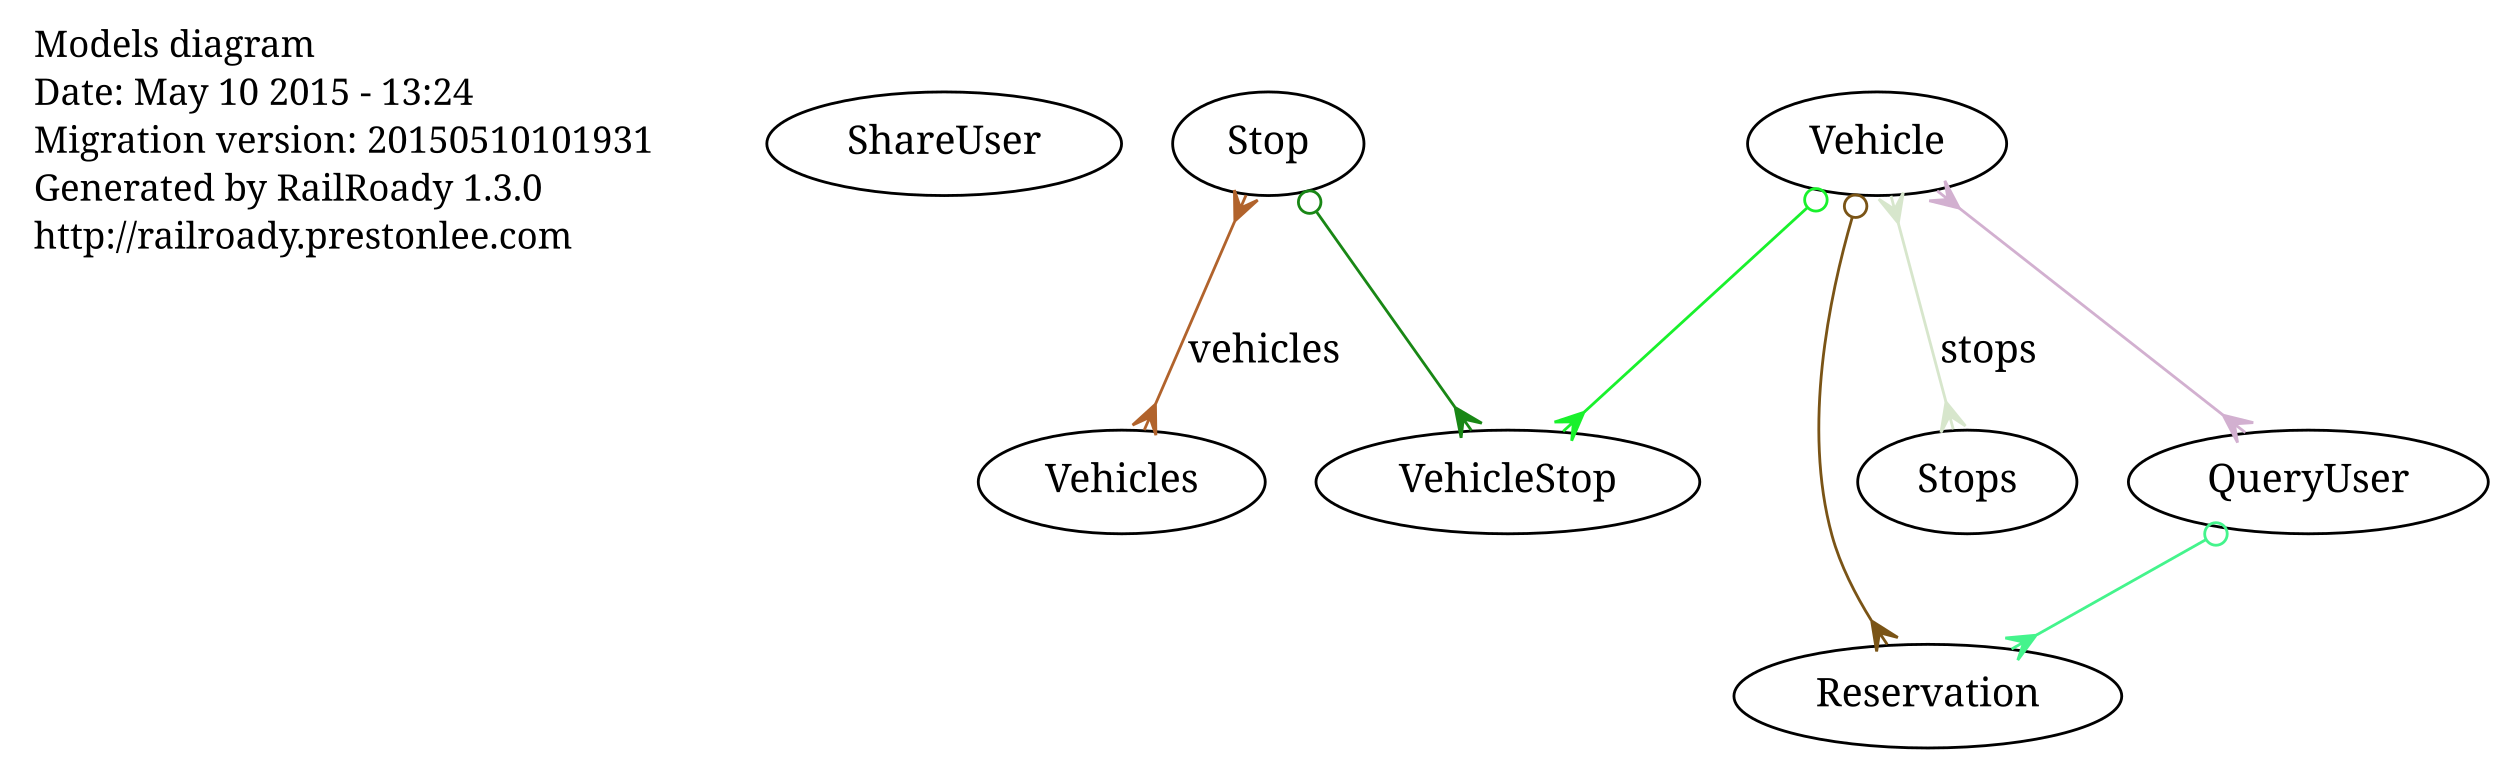
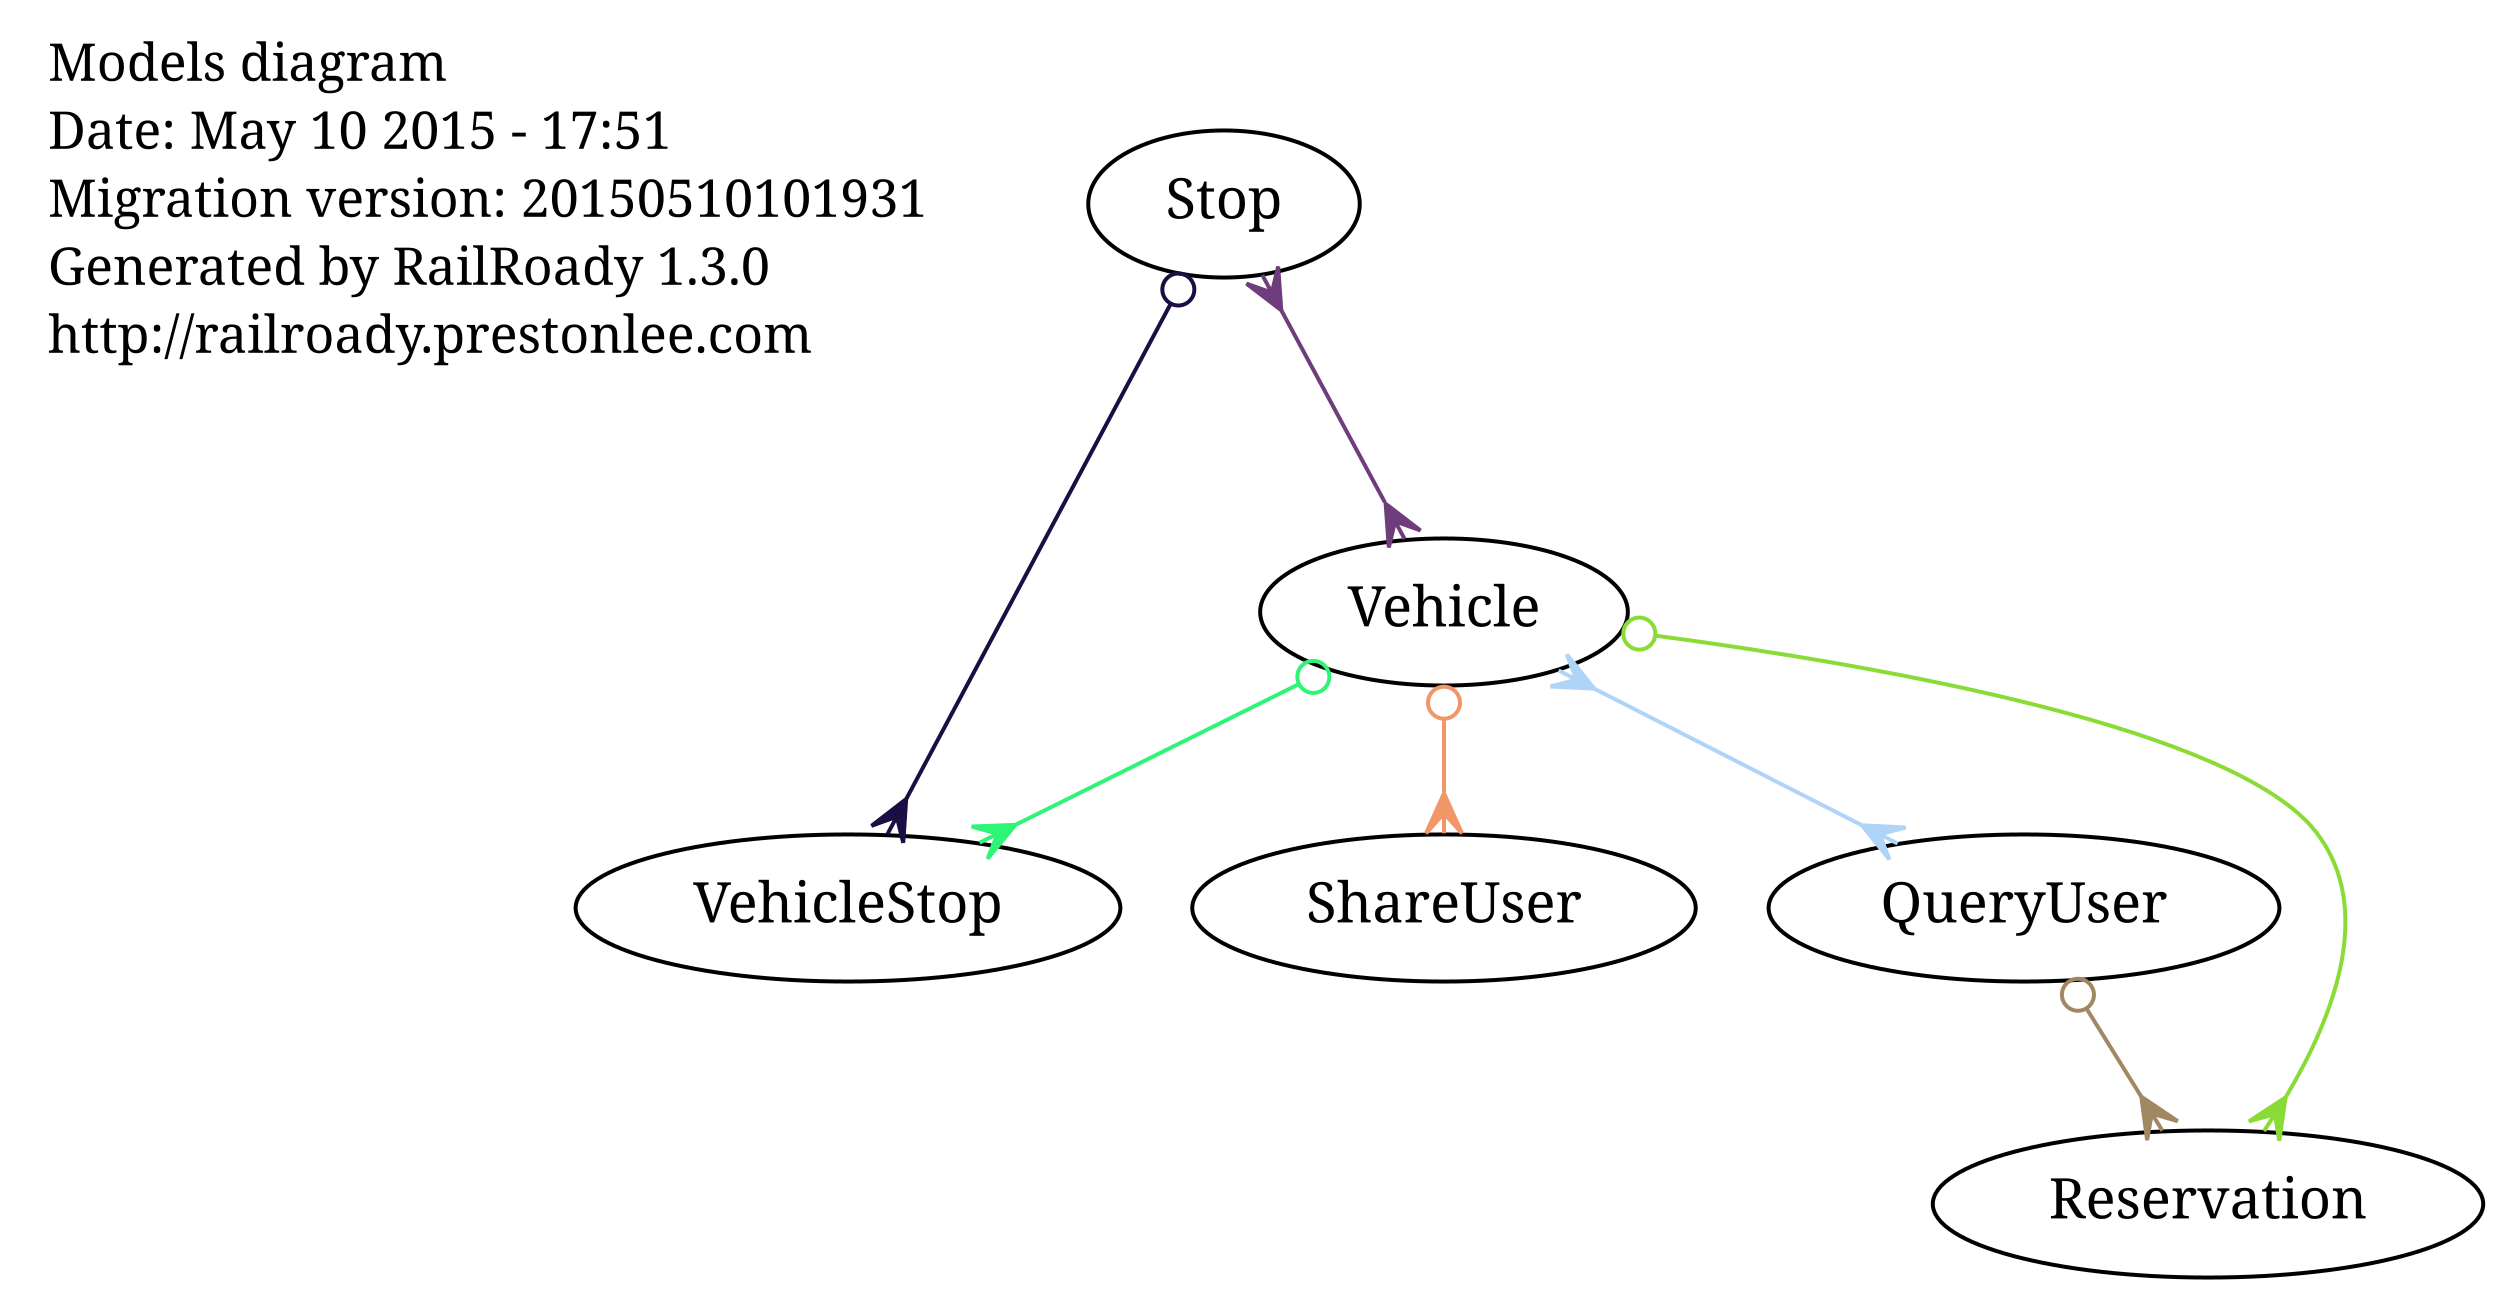
- <svg xmlns="http://www.w3.org/2000/svg" width="887pt" height="270pt" viewBox="0.00 0.00 887.00 270.00">
-   <g id="graph1" class="graph" transform="scale(1 1) rotate(0) translate(4 266)">
-     <polygon fill="white" stroke="white" points="-4,5 -4,-266 884,-266 884,5 -4,5" />
+ <svg xmlns="http://www.w3.org/2000/svg" width="625pt" height="324pt" viewBox="0.00 0.00 625.00 324.00">
+   <g id="graph1" class="graph" transform="scale(1 1) rotate(0) translate(4 320)">
+     <polygon fill="white" stroke="white" points="-4,5 -4,-320 622,-320 622,5 -4,5" />
    <g id="node1" class="node">
-       <text text-anchor="start" x="8" y="-245.8" font-family="Times Roman,serif" font-size="13.00">Models diagram</text>
-       <text text-anchor="start" x="8" y="-228.8" font-family="Times Roman,serif" font-size="13.00">Date: May 10 2015 - 13:24</text>
-       <text text-anchor="start" x="8" y="-211.8" font-family="Times Roman,serif" font-size="13.00">Migration version: 20150510101931</text>
-       <text text-anchor="start" x="8" y="-194.8" font-family="Times Roman,serif" font-size="13.00">Generated by RailRoady 1.3.0</text>
-       <text text-anchor="start" x="8" y="-177.8" font-family="Times Roman,serif" font-size="13.00">http://railroady.prestonlee.com</text>
+       <text text-anchor="start" x="8" y="-299.8" font-family="Times Roman,serif" font-size="13.00">Models diagram</text>
+       <text text-anchor="start" x="8" y="-282.8" font-family="Times Roman,serif" font-size="13.00">Date: May 10 2015 - 17:51</text>
+       <text text-anchor="start" x="8" y="-265.8" font-family="Times Roman,serif" font-size="13.00">Migration version: 20150510101931</text>
+       <text text-anchor="start" x="8" y="-248.8" font-family="Times Roman,serif" font-size="13.00">Generated by RailRoady 1.3.0</text>
+       <text text-anchor="start" x="8" y="-231.8" font-family="Times Roman,serif" font-size="13.00">http://railroady.prestonlee.com</text>
    </g>
    <g id="node2" class="node">
-       <ellipse fill="none" stroke="black" cx="331" cy="-215" rx="62.932" ry="18.385" />
-       <text text-anchor="middle" x="331" y="-211.4" font-family="Times Roman,serif" font-size="14.00">ShareUser</text>
+       <ellipse fill="none" stroke="black" cx="357" cy="-93" rx="62.932" ry="18.385" />
+       <text text-anchor="middle" x="357" y="-89.4" font-family="Times Roman,serif" font-size="14.00">ShareUser</text>
    </g>
    <g id="node3" class="node">
-       <ellipse fill="none" stroke="black" cx="446" cy="-215" rx="33.941" ry="18.385" />
-       <text text-anchor="middle" x="446" y="-211.4" font-family="Times Roman,serif" font-size="14.00">Stop</text>
+       <ellipse fill="none" stroke="black" cx="302" cy="-269" rx="33.941" ry="18.385" />
+       <text text-anchor="middle" x="302" y="-265.4" font-family="Times Roman,serif" font-size="14.00">Stop</text>
+     </g>
+     <g id="node4" class="node">
+       <ellipse fill="none" stroke="black" cx="357" cy="-167" rx="45.962" ry="18.385" />
+       <text text-anchor="middle" x="357" y="-163.4" font-family="Times Roman,serif" font-size="14.00">Vehicle</text>
+     </g>
+     <g id="edge4" class="edge">
+       <path fill="none" stroke="#6f3c7c" d="M316.353,-242.382C324.303,-227.638 334.171,-209.337 342.193,-194.46" />
+       <polygon fill="#6f3c7c" stroke="#6f3c7c" points="316.326,-242.431 307.619,-249.097 313.953,-246.832 311.58,-251.233 311.58,-251.233 311.58,-251.233 313.953,-246.832 315.541,-253.369 316.326,-242.431 316.326,-242.431" />
+       <polygon fill="#6f3c7c" stroke="#6f3c7c" points="342.413,-194.052 351.12,-187.386 344.786,-189.651 347.159,-185.25 347.159,-185.25 347.159,-185.25 344.786,-189.651 343.198,-183.114 342.413,-194.052 342.413,-194.052" />
    </g>
    <g id="node5" class="node">
-       <ellipse fill="none" stroke="black" cx="531" cy="-95" rx="68.089" ry="18.385" />
-       <text text-anchor="middle" x="531" y="-91.4" font-family="Times Roman,serif" font-size="14.00">VehicleStop</text>
+       <ellipse fill="none" stroke="black" cx="208" cy="-93" rx="68.089" ry="18.385" />
+       <text text-anchor="middle" x="208" y="-89.4" font-family="Times Roman,serif" font-size="14.00">VehicleStop</text>
    </g>
    <g id="edge2" class="edge">
-       <path fill="none" stroke="#198715" d="M463.128,-190.819C477.332,-170.767 497.499,-142.296 512.157,-121.602" />
-       <ellipse fill="none" stroke="#198715" cx="460.672" cy="-194.287" rx="4" ry="4" />
-       <polygon fill="#198715" stroke="#198715" points="512.288,-121.417 521.74,-115.858 515.178,-117.337 518.068,-113.257 518.068,-113.257 518.068,-113.257 515.178,-117.337 514.396,-110.656 512.288,-121.417 512.288,-121.417" />
+       <path fill="none" stroke="#1c0d43" d="M288.638,-243.982C271.159,-211.256 240.642,-154.116 222.58,-120.3" />
+       <ellipse fill="none" stroke="#1c0d43" cx="290.585" cy="-247.627" rx="4" ry="4" />
+       <polygon fill="#1c0d43" stroke="#1c0d43" points="222.549,-120.24 221.807,-109.3 220.193,-115.83 217.838,-111.42 217.838,-111.42 217.838,-111.42 220.193,-115.83 213.868,-113.54 222.549,-120.24 222.549,-120.24" />
    </g>
-     <g id="node10" class="node">
-       <ellipse fill="none" stroke="black" cx="394" cy="-95" rx="50.912" ry="18.385" />
-       <text text-anchor="middle" x="394" y="-91.4" font-family="Times Roman,serif" font-size="14.00">Vehicles</text>
-     </g>
-     <g id="edge4" class="edge">
-       <path fill="none" stroke="#b1632c" d="M434.014,-187.34C425.596,-167.915 414.384,-142.04 405.97,-122.623" />
-       <polygon fill="#b1632c" stroke="#b1632c" points="434.126,-187.599 433.973,-198.564 436.114,-192.187 438.102,-196.775 438.102,-196.775 438.102,-196.775 436.114,-192.187 442.231,-194.985 434.126,-187.599 434.126,-187.599" />
-       <polygon fill="#b1632c" stroke="#b1632c" points="405.948,-122.572 406.101,-111.608 403.96,-117.985 401.972,-113.397 401.972,-113.397 401.972,-113.397 403.96,-117.985 397.843,-115.186 405.948,-122.572 405.948,-122.572" />
-       <text text-anchor="middle" x="444.5" y="-137.4" font-family="Times Roman,serif" font-size="14.00">vehicles</text>
-     </g>
-     <g id="node4" class="node">
-       <ellipse fill="none" stroke="black" cx="662" cy="-215" rx="45.962" ry="18.385" />
-       <text text-anchor="middle" x="662" y="-211.4" font-family="Times Roman,serif" font-size="14.00">Vehicle</text>
+     <g id="edge12" class="edge">
+       <path fill="none" stroke="#f09669" d="M357,-140.309C357,-134.377 357,-128.061 357,-122.04" />
+       <ellipse fill="none" stroke="#f09669" cx="357" cy="-144.327" rx="4" ry="4" />
+       <polygon fill="#f09669" stroke="#f09669" points="357,-121.667 361.5,-111.667 357,-116.667 357,-111.667 357,-111.667 357,-111.667 357,-116.667 352.5,-111.667 357,-121.667 357,-121.667" />
    </g>
    <g id="edge10" class="edge">
-       <path fill="none" stroke="#19f12c" d="M637.141,-192.229C614.555,-171.539 581.309,-141.084 558.061,-119.789" />
-       <ellipse fill="none" stroke="#19f12c" cx="640.281" cy="-195.105" rx="4" ry="4" />
-       <polygon fill="#19f12c" stroke="#19f12c" points="557.964,-119.7 553.63,-109.627 554.277,-116.322 550.59,-112.945 550.59,-112.945 550.59,-112.945 554.277,-116.322 547.55,-116.263 557.964,-119.7 557.964,-119.7" />
+       <path fill="none" stroke="#2ef576" d="M320.618,-148.931C299.314,-138.351 272.319,-124.944 250.099,-113.908" />
+       <ellipse fill="none" stroke="#2ef576" cx="324.335" cy="-150.777" rx="4" ry="4" />
+       <polygon fill="#2ef576" stroke="#2ef576" points="249.856,-113.788 242.901,-105.309 245.378,-111.564 240.9,-109.339 240.9,-109.339 240.9,-109.339 245.378,-111.564 238.898,-113.37 249.856,-113.788 249.856,-113.788" />
    </g>
    <g id="node6" class="node">
-       <ellipse fill="none" stroke="black" cx="815" cy="-95" rx="63.848" ry="18.385" />
-       <text text-anchor="middle" x="815" y="-91.4" font-family="Times Roman,serif" font-size="14.00">QueryUser</text>
+       <ellipse fill="none" stroke="black" cx="502" cy="-93" rx="63.848" ry="18.385" />
+       <text text-anchor="middle" x="502" y="-89.4" font-family="Times Roman,serif" font-size="14.00">QueryUser</text>
    </g>
    <g id="edge8" class="edge">
-       <path fill="none" stroke="#d2b0d0" d="M691.172,-192.12C717.964,-171.107 757.511,-140.089 784.664,-118.793" />
-       <polygon fill="#d2b0d0" stroke="#d2b0d0" points="691.143,-192.143 680.497,-194.774 687.208,-195.229 683.274,-198.315 683.274,-198.315 683.274,-198.315 687.208,-195.229 686.051,-201.855 691.143,-192.143 691.143,-192.143" />
-       <polygon fill="#d2b0d0" stroke="#d2b0d0" points="784.797,-118.689 795.443,-116.058 788.731,-115.603 792.665,-112.517 792.665,-112.517 792.665,-112.517 788.731,-115.603 789.888,-108.976 784.797,-118.689 784.797,-118.689" />
+       <path fill="none" stroke="#afd4f8" d="M394.641,-147.79C415.13,-137.334 440.493,-124.39 461.422,-113.709" />
+       <polygon fill="#afd4f8" stroke="#afd4f8" points="394.554,-147.834 383.602,-148.372 390.101,-150.107 385.647,-152.38 385.647,-152.38 385.647,-152.38 390.101,-150.107 387.693,-156.388 394.554,-147.834 394.554,-147.834" />
+       <polygon fill="#afd4f8" stroke="#afd4f8" points="461.485,-113.677 472.437,-113.139 465.938,-111.404 470.392,-109.131 470.392,-109.131 470.392,-109.131 465.938,-111.404 468.346,-105.123 461.485,-113.677 461.485,-113.677" />
    </g>
    <g id="node7" class="node">
-       <ellipse fill="none" stroke="black" cx="680" cy="-19" rx="68.798" ry="18.385" />
-       <text text-anchor="middle" x="680" y="-15.4" font-family="Times Roman,serif" font-size="14.00">Reservation</text>
+       <ellipse fill="none" stroke="black" cx="548" cy="-19" rx="68.798" ry="18.385" />
+       <text text-anchor="middle" x="548" y="-15.4" font-family="Times Roman,serif" font-size="14.00">Reservation</text>
    </g>
    <g id="edge6" class="edge">
-       <path fill="none" stroke="#7a5416" d="M653.159,-188.839C644.939,-160.553 635.427,-114.366 646,-76 648.893,-65.502 654.283,-54.988 659.933,-45.9" />
-       <ellipse fill="none" stroke="#7a5416" cx="654.373" cy="-192.839" rx="4" ry="4" />
-       <polygon fill="#7a5416" stroke="#7a5416" points="660.075,-45.684 669.341,-39.82 662.83,-41.512 665.586,-37.34 665.586,-37.34 665.586,-37.34 662.83,-41.512 661.831,-34.86 660.075,-45.684 660.075,-45.684" />
-     </g>
-     <g id="node15" class="node">
-       <ellipse fill="none" stroke="black" cx="694" cy="-95" rx="38.891" ry="18.385" />
-       <text text-anchor="middle" x="694" y="-91.4" font-family="Times Roman,serif" font-size="14.00">Stops</text>
-     </g>
-     <g id="edge12" class="edge">
-       <path fill="none" stroke="#d7e6cc" d="M669.515,-186.818C674.612,-167.706 681.324,-142.533 686.432,-123.38" />
-       <polygon fill="#d7e6cc" stroke="#d7e6cc" points="669.507,-186.851 662.582,-195.353 668.218,-191.682 666.93,-196.513 666.93,-196.513 666.93,-196.513 668.218,-191.682 671.278,-197.672 669.507,-186.851 669.507,-186.851" />
-       <polygon fill="#d7e6cc" stroke="#d7e6cc" points="686.435,-123.368 693.36,-114.865 687.723,-118.537 689.012,-113.706 689.012,-113.706 689.012,-113.706 687.723,-118.537 684.664,-112.546 686.435,-123.368 686.435,-123.368" />
-       <text text-anchor="middle" x="701.5" y="-137.4" font-family="Times Roman,serif" font-size="14.00">stops</text>
+       <path fill="none" stroke="#8bdb36" d="M409.823,-161.087C467.662,-153.398 554.896,-137.806 575,-112 589.874,-92.908 579.483,-65.881 567.537,-45.88" />
+       <ellipse fill="none" stroke="#8bdb36" cx="405.834" cy="-161.605" rx="4" ry="4" />
+       <polygon fill="#8bdb36" stroke="#8bdb36" points="567.403,-45.669 565.818,-34.818 564.714,-41.453 562.025,-37.238 562.025,-37.238 562.025,-37.238 564.714,-41.453 558.231,-39.658 567.403,-45.669 567.403,-45.669" />
    </g>
    <g id="edge14" class="edge">
-       <path fill="none" stroke="#44f48c" d="M778.611,-74.515C760.058,-64.07 737.491,-51.365 718.63,-40.747" />
-       <ellipse fill="none" stroke="#44f48c" cx="782.221" cy="-76.547" rx="4" ry="4" />
-       <polygon fill="#44f48c" stroke="#44f48c" points="718.416,-40.627 711.91,-31.8 714.059,-38.174 709.702,-35.721 709.702,-35.721 709.702,-35.721 714.059,-38.174 707.494,-39.642 718.416,-40.627 718.416,-40.627" />
+       <path fill="none" stroke="#a18762" d="M517.716,-67.718C522.075,-60.706 526.823,-53.068 531.239,-45.964" />
+       <ellipse fill="none" stroke="#a18762" cx="515.483" cy="-71.311" rx="4" ry="4" />
+       <polygon fill="#a18762" stroke="#a18762" points="531.321,-45.831 540.422,-39.714 533.961,-41.585 536.601,-37.338 536.601,-37.338 536.601,-37.338 533.961,-41.585 532.779,-34.962 531.321,-45.831 531.321,-45.831" />
    </g>
  </g>
</svg>
